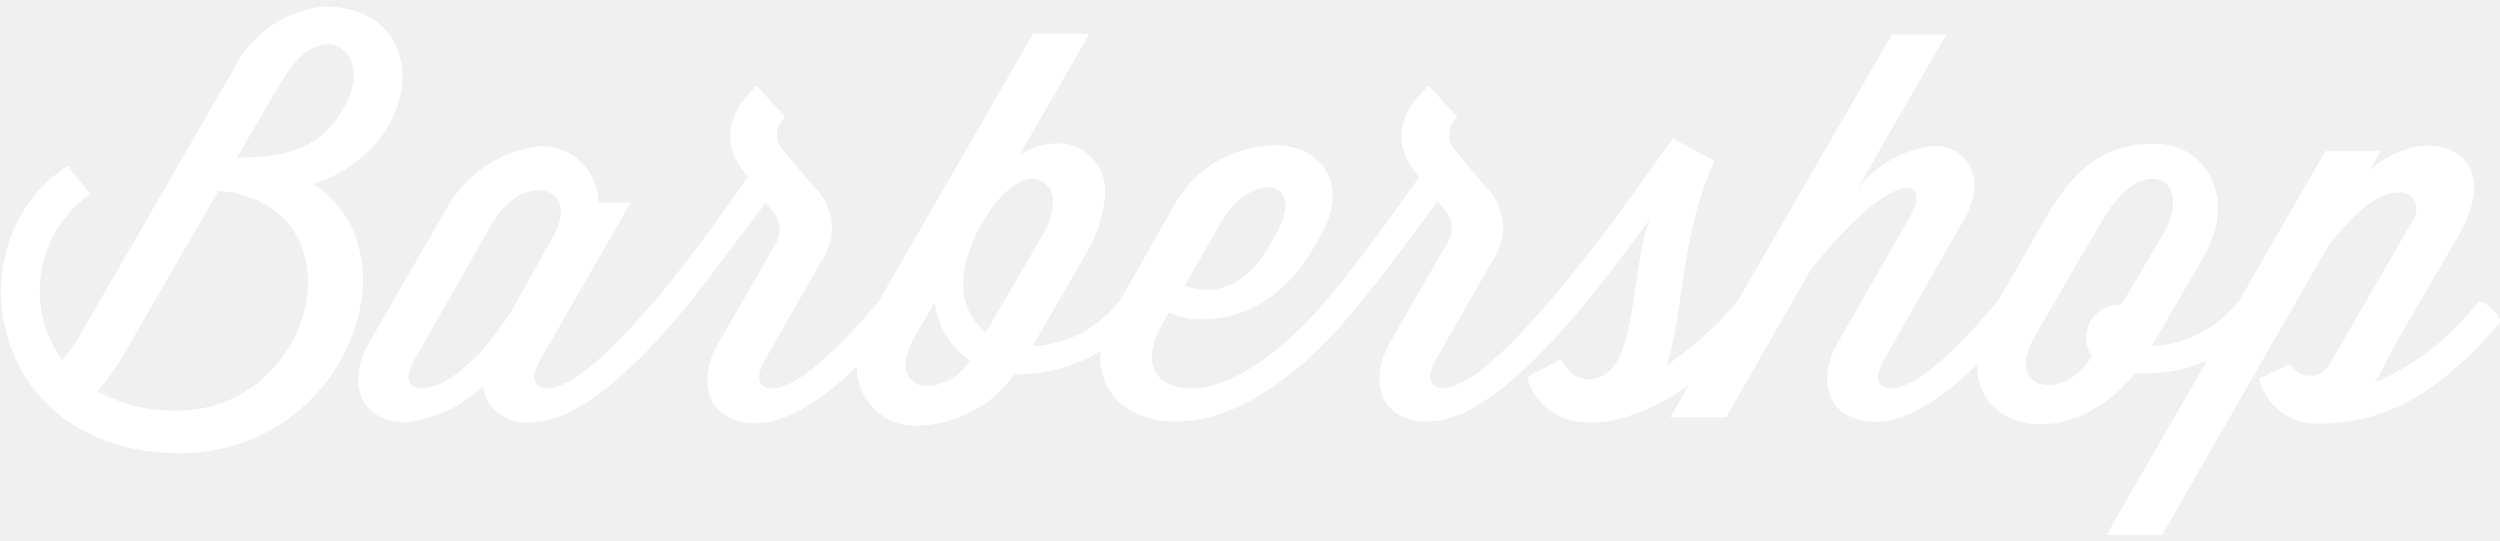
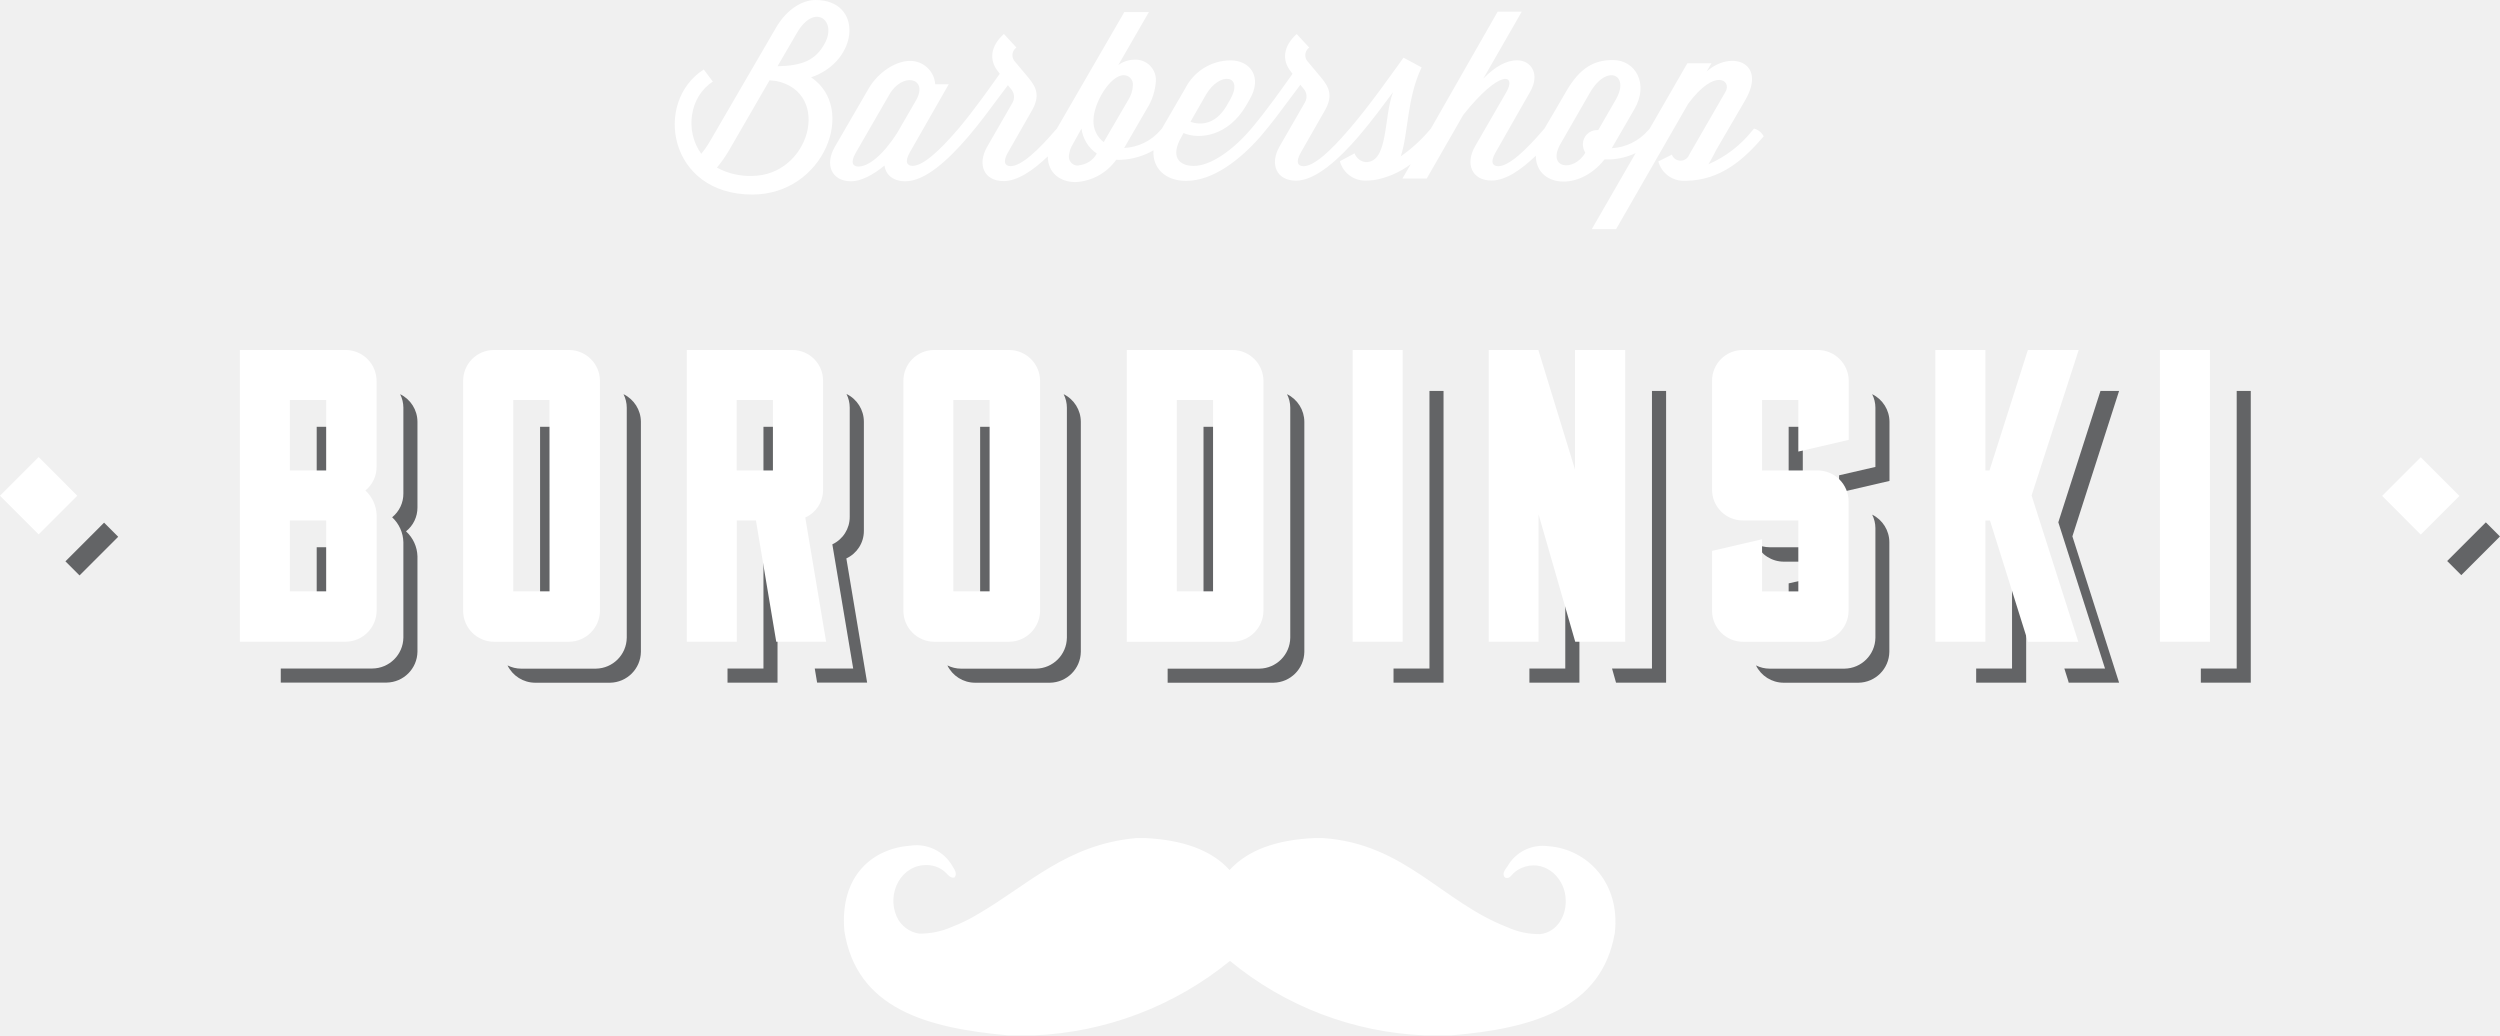
- <svg xmlns="http://www.w3.org/2000/svg" width="111" height="24" viewBox="0 0 111 24">
-   <path d="M13.93 8.17c5-1.67 5.34-7.88.45-7.88a5.06 5.06 0 0 0-4.06 2.88l-6.6 11.42A9.54 9.54 0 0 1 2.77 16 5.24 5.24 0 0 1 4 8.62L3 7.37c-5.14 3.28-3.63 12.75 5 12.75 7.26 0 10.66-8.81 5.93-11.95zM7.87 18.23a7.06 7.06 0 0 1-3.54-.85 12.72 12.72 0 0 0 1.23-1.75l4.13-7.15.66.07c5.76 1.21 3.47 9.68-2.48 9.68zM10.51 7l2-3.4c1.79-3.09 4.08-1.27 2.85 1C14.41 6.45 13 7 10.51 7z" fill="#fff" />
-   <path d="M110.08 13.37l-.17.19a11.55 11.55 0 0 1-4.49 3.44c.4-.64.71-1.32 1-1.84l2.71-4.65c2.29-3.89-1.42-5.19-3.92-2.95l.5-.85h-2.46l-3.84 6.66-.17.19a5.29 5.29 0 0 1-3.71 1.82l2.32-4c1.49-2.57.12-5-2.2-5-1.89 0-3.35.76-4.77 3.21l-1.2 2.1-1 1.72-.13.15c-1.77 2.05-3.49 3.68-4.58 3.68-.54 0-.85-.38-.28-1.34l3.54-6.21c1.06-1.87 0-3.21-1.32-3.21a5 5 0 0 0-3.42 1.87l3.92-6.82H84L77.13 13.4l-.14.16A15.28 15.28 0 0 1 74 16.22c.78-2.34.62-5.92 2.13-9.07l-1.85-1c-1 1.39-3.23 4.6-5.45 7.2l-.17.19c-1.77 2.05-3.49 3.68-4.58 3.68-.54 0-.85-.38-.28-1.34l2.46-4.3a2.51 2.51 0 0 0-.35-3.33l-1.34-1.63a1 1 0 0 1 .14-1.42l-1.27-1.39C62 5.06 61.92 6.45 62.8 7.59l.21.28c-1.09 1.53-2.55 3.61-4.15 5.5l-.17.19c-1.77 2.05-4 3.68-5.76 3.68-1.51 0-2.41-.94-1.28-2.93l.24-.42c1.58.66 4.56.35 6.4-2.83l.35-.61c1.32-2.27 0-4-2-4a5.19 5.19 0 0 0-4.6 2.83l-2.34 4.11-.15.17a5.24 5.24 0 0 1-3.71 1.82l2.31-4a6 6 0 0 0 .92-2.81 2.1 2.1 0 0 0-2.22-2.2 2.86 2.86 0 0 0-1.6.54l3.12-5.41h-2.5L39 13.41l-.13.15c-1.77 2.05-3.49 3.68-4.58 3.68-.54 0-.85-.38-.28-1.34l2.45-4.3a2.51 2.51 0 0 0-.35-3.33l-1.38-1.65a1 1 0 0 1 .14-1.42L33.6 3.81c-1.39 1.25-1.51 2.64-.6 3.78l.21.28c-1.09 1.53-2.55 3.61-4.15 5.5l-.17.19c-1.77 2.05-3.49 3.68-4.58 3.68-.54 0-.85-.38-.28-1.34L28 9h-1.43A2.55 2.55 0 0 0 24 6.48a5.45 5.45 0 0 0-4.2 2.83l-3.44 5.95c-1 1.82-.31 3.49 1.68 3.49a6 6 0 0 0 3.4-1.6 1.9 1.9 0 0 0 2.13 1.6c2 0 4.36-2.17 6.4-4.53C31.13 12.85 32 11.62 34 9l.32.4a1.21 1.21 0 0 1 .14 1.39l-2.6 4.51c-1 1.82-.31 3.49 1.68 3.49 1.43 0 3-1.07 4.51-2.52a2.58 2.58 0 0 0 2.83 2.62 5.43 5.43 0 0 0 4.18-2.29 4.16 4.16 0 0 0 .54 0 7.2 7.2 0 0 0 3.26-1c-.13 1.77 1.16 3.12 3.33 3.12 2.79 0 5.55-2.17 7.58-4.53 1.18-1.37 2.1-2.6 4.06-5.26l.33.4a1.21 1.21 0 0 1 .14 1.39l-2.6 4.51c-1 1.82-.31 3.49 1.68 3.49s4.36-2.17 6.4-4.53c1.39-1.6 2.62-3.33 3.49-4.48-1 2.55-.45 7.13-2.78 7.13a1.37 1.37 0 0 1-1.16-.9l-1.53.8a2.67 2.67 0 0 0 2.68 2 6.65 6.65 0 0 0 .68 0h.07A8.61 8.61 0 0 0 75 17.06l-.84 1.47h2.48L80.38 12c3.78-4.74 5.46-4.13 4.39-2.31l-3.19 5.55c-1 1.81-.3 3.49 1.68 3.49 1.43 0 3-1.07 4.52-2.53 0 3.13 4.34 3.74 7 .38h.54A6.77 6.77 0 0 0 98 16l-4.47 7.75H96l7.34-12.77c2.74-3.73 4.46-2.36 3.82-1.25l-3.71 6.42a1 1 0 0 1-1.77 0l-1.39.66a2.67 2.67 0 0 0 2.69 2h.14c3.56-.07 5.9-2.2 7.91-4.53a1.54 1.54 0 0 0-.95-.91zm-55.9-3.45c1.42-2.43 3.92-2 2.45.52l-.35.61c-1.18 2-2.76 2-3.68 1.63zm-31.46 3.87c-1.49 2.34-3 3.45-4 3.45-.54 0-.85-.38-.28-1.34l3.42-6c1.32-2.29 3.94-1.7 2.74.52zm18.48 3.35a.92.92 0 0 1-1-.94 2.76 2.76 0 0 1 .43-1.27l.87-1.51A3.61 3.61 0 0 0 43.06 16a2.3 2.3 0 0 1-1.86 1.14zm2.57-2.38a2.65 2.65 0 0 1-1-2.22c0-1.75 1.7-4.6 3.09-4.6A.94.94 0 0 1 46.75 9a3 3 0 0 1-.47 1.46zm50.42-1.23h-.12A1.45 1.45 0 0 0 92.63 15a1.62 1.62 0 0 0 .24.83c-1.16 2-4 1.6-2.5-.94l1.87-3.23 1.18-2c1.72-2.93 4.08-1.77 2.6.78z" fill="#fff" />
+ <svg xmlns="http://www.w3.org/2000/svg" viewBox="0 0 369.44 153">
+   <path d="M119.86 11.43C127 9 127.59 0 120.51 0c-1.95 0-4.28 1.37-5.88 4.17L105 20.73a13.83 13.83 0 0 1-1.37 2c-2.46-3.39-1.74-8.45 1.71-10.67L104 10.27c-7.46 4.75-5.27 18.48 7.18 18.48 10.6-.01 15.52-12.75 8.68-17.32zM111.07 26a10.23 10.23 0 0 1-5.13-1.23 18.43 18.43 0 0 0 1.78-2.53l6-10.37 1 .1C123 13.72 119.69 26 111.07 26zm3.83-16.21l2.87-4.93c2.6-4.48 5.92-1.85 4.14 1.5-1.37 2.57-3.39 3.36-7.01 3.43z" fill="#fff" />
+   <path d="M259.21 19l-.24.27a16.74 16.74 0 0 1-6.5 5c.58-.92 1-1.92 1.47-2.67l3.93-6.74c3.32-5.64-2.05-7.53-5.68-4.28l.72-1.23h-3.56L243.79 19l-.24.27a7.66 7.66 0 0 1-5.37 2.63l3.35-5.78c2.16-3.73.17-7.25-3.18-7.25-2.74 0-4.86 1.09-6.91 4.65l-1.75 3-1.46 2.48-.19.22c-2.57 3-5.06 5.34-6.64 5.34-.79 0-1.23-.55-.41-2l5.13-9c1.54-2.7.07-4.65-1.92-4.65-1.54 0-3.18.85-5 2.7l5.68-9.89h-3.56L211.45 19l-.2.23A22.14 22.14 0 0 1 207 23.1c1.13-3.39.89-8.59 3.08-13.14l-2.67-1.44c-1.47 2-4.69 6.67-7.9 10.43l-.24.27c-2.57 3-5.06 5.34-6.64 5.34-.79 0-1.23-.55-.41-2l3.56-6.23c1.23-2.16.65-3.42-.51-4.82l-2-2.39a1.39 1.39 0 0 1 .09-2l.11-.09-1.85-2c-2 1.81-2.19 3.83-.92 5.47l.3.41c-1.57 2.22-3.69 5.23-6 8l-.24.27c-2.57 3-5.85 5.34-8.35 5.34-2.19 0-3.49-1.37-1.85-4.24l.34-.62c2.29 1 6.6.51 9.27-4.1l.51-.89c1.92-3.28.07-5.75-2.84-5.75a7.53 7.53 0 0 0-6.67 4.11L171.7 19l-.21.24a7.59 7.59 0 0 1-5.37 2.63l3.35-5.78a8.66 8.66 0 0 0 1.34-4.09A3 3 0 0 0 168 8.82h-.41a4.14 4.14 0 0 0-2.33.79l4.52-7.83h-3.63L156.18 19l-.19.21c-2.57 3-5.06 5.34-6.64 5.34-.79 0-1.23-.55-.41-2l3.56-6.23c1.23-2.16.65-3.42-.51-4.82l-2-2.39a1.39 1.39 0 0 1 .1-2l.11-.09-1.85-2c-2 1.81-2.19 3.83-.92 5.47l.31.41c-1.57 2.22-3.7 5.23-6 8l-.24.27c-2.57 3-5.06 5.34-6.64 5.34-.79 0-1.23-.55-.41-2l5.75-10.06h-2A3.7 3.7 0 0 0 134.44 9c-1.92 0-4.58 1.51-6.09 4.11l-5 8.62c-1.51 2.64-.44 5.06 2.43 5.06 1.44 0 3.22-.92 4.93-2.33.17 1.37 1.27 2.33 3.08 2.33 2.94 0 6.33-3.15 9.27-6.57 1.71-2 3-3.76 5.88-7.63l.48.58a1.75 1.75 0 0 1 .21 2l-3.76 6.53c-1.5 2.64-.44 5.06 2.43 5.06 2.06 0 4.34-1.55 6.54-3.65 0 2.43 1.81 3.8 4.11 3.8a7.87 7.87 0 0 0 6-3.3 6 6 0 0 0 .79 0 10.44 10.44 0 0 0 4.72-1.4c-.19 2.57 1.68 4.52 4.82 4.52 4 0 8-3.15 11-6.57 1.71-2 3-3.76 5.88-7.63l.48.58a1.75 1.75 0 0 1 .21 2l-3.76 6.53c-1.51 2.64-.44 5.06 2.43 5.06s6.33-3.15 9.27-6.57c2-2.33 3.8-4.82 5.06-6.5-1.4 3.7-.65 10.33-4 10.33a2 2 0 0 1-1.68-1.3L198 23.82a3.88 3.88 0 0 0 3.9 2.87 9.63 9.63 0 0 0 1-.07h.1a12.54 12.54 0 0 0 5.47-2.36l-1.22 2.12h3.59l5.4-9.41c5.48-6.88 7.9-6 6.36-3.35l-4.62 8c-1.51 2.63-.44 5.06 2.43 5.06 2.07 0 4.35-1.56 6.55-3.67 0 4.54 6.29 5.42 10.15.55h.79a9.8 9.8 0 0 0 3.81-.94l-6.48 11.24h3.59l10.64-18.51c4-5.41 6.47-3.42 5.54-1.81l-5.37 9.31a1.37 1.37 0 0 1-2.57 0l-2 1a3.88 3.88 0 0 0 3.9 2.87h.21c5.17-.1 8.55-3.18 11.46-6.57a2.25 2.25 0 0 0-1.42-1.15zm-81-5c2.05-3.52 5.68-2.94 3.56.75l-.51.89c-1.71 2.91-4 2.84-5.34 2.36zm-45.61 5.61c-2.16 3.39-4.28 5-5.75 5-.79 0-1.23-.55-.41-2l5-8.66c1.92-3.32 5.71-2.46 4 .75zm26.79 4.86a1.33 1.33 0 0 1-1.44-1.37 4 4 0 0 1 .62-1.85l1.25-2.25a5.23 5.23 0 0 0 2.26 3.69 3.34 3.34 0 0 1-2.7 1.74zM163.1 21a3.84 3.84 0 0 1-1.51-3.22c0-2.53 2.46-6.67 4.48-6.67a1.36 1.36 0 0 1 1.34 1.54 4.33 4.33 0 0 1-.68 2.12zm73.08-1.78H236a2.1 2.1 0 0 0-2.09 2.11 2.34 2.34 0 0 0 .34 1.2v.07c-1.68 2.87-5.75 2.33-3.63-1.37l2.7-4.69 1.68-2.92c2.5-4.24 5.92-2.57 3.76 1.13zM-.004 73.257l5.714-5.713 5.712 5.715-5.714 5.712zm352.023.026l5.714-5.713 5.713 5.715-5.715 5.712z" fill="#fff" />
+   <path fill="#636466" d="M46.8 73.48h2.08v-8.32h3.27v-2.09H46.8v10.41zM61.69 75V62.32a4.56 4.56 0 0 0-2.56-4.07 4.46 4.46 0 0 1 .48 2v12.68a4.47 4.47 0 0 1-1.66 3.51 5.2 5.2 0 0 1 1.66 3.69v14.1A4.63 4.63 0 0 1 55 98.79H41.49v2.08h15.64a4.63 4.63 0 0 0 4.56-4.56v-14.1A5.19 5.19 0 0 0 60 78.52 4.47 4.47 0 0 0 61.69 75z" />
+   <path fill="#636466" d="M46.8 91.34h2.08v-8.39h3.27v-2.08H46.8v10.47zm33.01 0h2.08V65.16h3.27v-2.09h-5.35v28.27z" />
+   <path d="M92.14 58.25a4.46 4.46 0 0 1 .48 2v34a4.63 4.63 0 0 1-4.56 4.56H77a4.5 4.5 0 0 1-2-.48 4.56 4.56 0 0 0 4.07 2.56h11.08a4.63 4.63 0 0 0 4.56-4.56v-34a4.57 4.57 0 0 0-2.57-4.08zm20.68 15.23h2.08v-8.32h3.28v-2.09h-5.36v10.41zm12.25 9.04a4.47 4.47 0 0 0 2.59-4.06V62.32a4.56 4.56 0 0 0-2.57-4.1 4.55 4.55 0 0 1 .48 2v16.15a4.46 4.46 0 0 1-2.57 4.07l3.08 18.35h-5.68l.35 2.08h7.39zm-9.42-1.65h-2.83v17.92h-5.31v2.09h7.39V82.95h1.1l-.35-2.08zm29.19 10.47h2.09V65.16h3.27v-2.09h-5.36v28.27z" fill="#636466" />
+   <path d="M157.18 58.25a4.45 4.45 0 0 1 .48 2v34a4.63 4.63 0 0 1-4.56 4.56H142a4.49 4.49 0 0 1-2-.48 4.56 4.56 0 0 0 4.07 2.56h11.09a4.63 4.63 0 0 0 4.56-4.56v-34a4.57 4.57 0 0 0-2.54-4.08zm20.67 33.09h2.09V65.16h3.27v-2.09h-5.36v28.27z" fill="#636466" />
+   <path d="M190.19 58.25a4.46 4.46 0 0 1 .48 2v34a4.63 4.63 0 0 1-4.56 4.56h-13.56v2.08h15.64a4.63 4.63 0 0 0 4.56-4.56v-34a4.57 4.57 0 0 0-2.56-4.08zm21.05-.48v41.02h-5.31v2.09h7.39V57.77h-2.08zm32.88 0v41.02h-5.9l.59 2.09h7.4V57.77h-2.09zm-12.81 22.18v18.84h-5.3v2.09h7.39V87.19l-2.09-7.24zM263.58 83h6.11v-2.13h-8.19a4.51 4.51 0 0 1-2-.48 4.53 4.53 0 0 0 4.08 2.61zm2.83 2.73l-2.09.48v5.13h2.09v-5.61zm10.25-27.48a4.46 4.46 0 0 1 .48 2V69l-5.37 1.24v2.56l7.45-1.73v-8.75a4.56 4.56 0 0 0-2.56-4.07z" fill="#636466" />
+   <path d="M276.66 76.05a4.46 4.46 0 0 1 .48 2v16.2a4.63 4.63 0 0 1-4.56 4.56h-11.09a4.5 4.5 0 0 1-2-.48 4.56 4.56 0 0 0 4.07 2.56h11.08a4.63 4.63 0 0 0 4.56-4.56V80.12a4.56 4.56 0 0 0-2.54-4.07zm-12.34-12.98v10.41h2.09v-8.32h3.27v-2.09h-5.36zm33.69 17.8h-.68v17.92h-5.3v2.09h7.39V85.35l-1.41-4.48zm15.14-23.1h-2.75l-6.23 19.41 6.9 21.61h-6.01l.58 1.84.06.25h7.45l-6.9-21.62 6.9-21.49zm17.38 0v41.02h-5.3v2.09h7.38V57.77h-2.08z" fill="#636466" />
+   <path d="M167.9 123.85h1.41c5.43.28 9.69 1.73 12.39 4.72 2.74-3 7-4.46 12.46-4.72h1.35c12.11.82 17.63 9.5 27.3 13.19a11.12 11.12 0 0 0 4.79 1c2.48-.27 4.06-2.78 3.74-5.58-.34-3-3.28-5.61-6.56-4.17a4.32 4.32 0 0 0-1.17.8c-.25.23-.53.83-1.17.61-.6-.5 0-1.23.31-1.65a6 6 0 0 1 6.07-3c5.63.4 10.67 5.34 9.81 12.82C236.71 149 226.53 152 214.46 153h-3.93a48.28 48.28 0 0 1-28.77-11 49.07 49.07 0 0 1-28.9 11H149c-12.16-1.07-22.44-4-24.23-15.46-.68-8.16 4.18-12.17 9.82-12.58a6.11 6.11 0 0 1 6.14 3c.28.46.8 1.17.31 1.72-.61.11-.91-.37-1.17-.61a4 4 0 0 0-2.82-1.23c-3.86-.14-6.08 4.15-4.54 7.61a4.33 4.33 0 0 0 3.37 2.52 11.69 11.69 0 0 0 4.79-1 23.84 23.84 0 0 0 3.87-1.9c7.35-4.26 13.1-10.31 23.36-11.22z" fill="#fff" />
+   <path fill="#636466" d="M361.634 82.906l5.713-5.714 2.086 2.085-5.713 5.715zM9.667 82.95l5.713-5.714 2.086 2.086-5.713 5.713z" />
+   <path d="M55.65 69A4.47 4.47 0 0 1 54 72.48a5.2 5.2 0 0 1 1.66 3.69v14.1a4.63 4.63 0 0 1-4.56 4.56H35.45V51.72h15.64a4.59 4.59 0 0 1 4.56 4.56zm-7.45-9.89h-5.36v10.41h5.36zm0 17.8h-5.36v10.47h5.36zm35.9-25.19a4.59 4.59 0 0 1 4.56 4.56v34a4.63 4.63 0 0 1-4.56 4.56H73a4.59 4.59 0 0 1-4.56-4.56v-34A4.55 4.55 0 0 1 73 51.72h11.1zm-2.9 7.39h-5.35v28.27h5.36zm33.51 35.72l-3-17.92h-2.83v17.92h-7.39V51.72h15.64a4.53 4.53 0 0 1 4.5 4.56v16.14a4.47 4.47 0 0 1-2.63 4.06l3.08 18.35zm-.49-35.72h-5.36v10.41h5.36zm34.92-7.39a4.59 4.59 0 0 1 4.56 4.56v34a4.63 4.63 0 0 1-4.56 4.56h-11.08a4.59 4.59 0 0 1-4.56-4.56v-34a4.55 4.55 0 0 1 4.5-4.56h11.1zm-2.9 7.39h-5.36v28.27h5.36zm35.91-7.39a4.59 4.59 0 0 1 4.56 4.56v34a4.63 4.63 0 0 1-4.56 4.56h-15.64V51.72zm-2.89 7.39h-5.36v28.27h5.36zm20.63-7.39h7.39v43.11h-7.39zm40.28 0v43.11h-7.39L227.36 76v18.83H220V51.72h7.33l5.42 17.67V51.72zm28.45 17.8a4.59 4.59 0 0 1 4.56 4.56v16.2a4.63 4.63 0 0 1-4.56 4.56h-11.08a4.59 4.59 0 0 1-4.54-4.56v-8.87l7.39-1.72v7.7h5.36V76.91h-8.19a4.55 4.55 0 0 1-4.56-4.54V56.28a4.55 4.55 0 0 1 4.54-4.56h11.1a4.59 4.59 0 0 1 4.56 4.56V65l-7.45 1.73v-7.62h-5.36v10.41zm31.6 3.7l6.9 21.62h-7.45l-.06-.25-5.54-17.67h-.68v17.91H286V51.72h7.39v17.8h.61l5.67-17.8h7.51zm18.97-21.5h7.39v43.11h-7.39z" fill="#fff" />
</svg>
